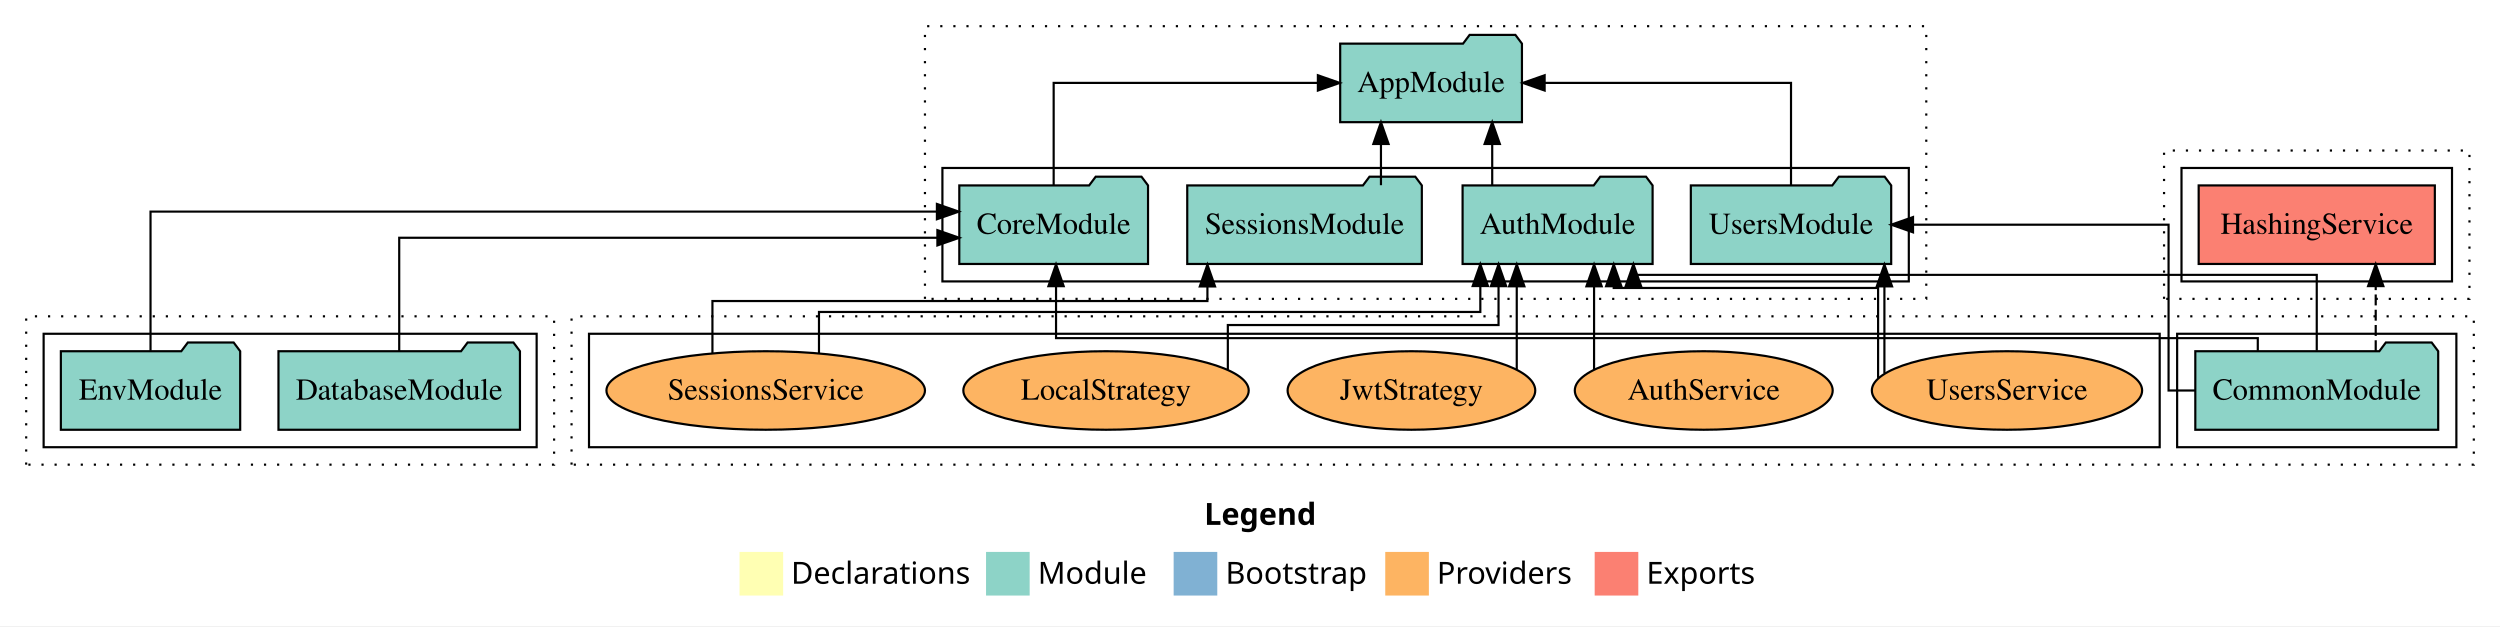
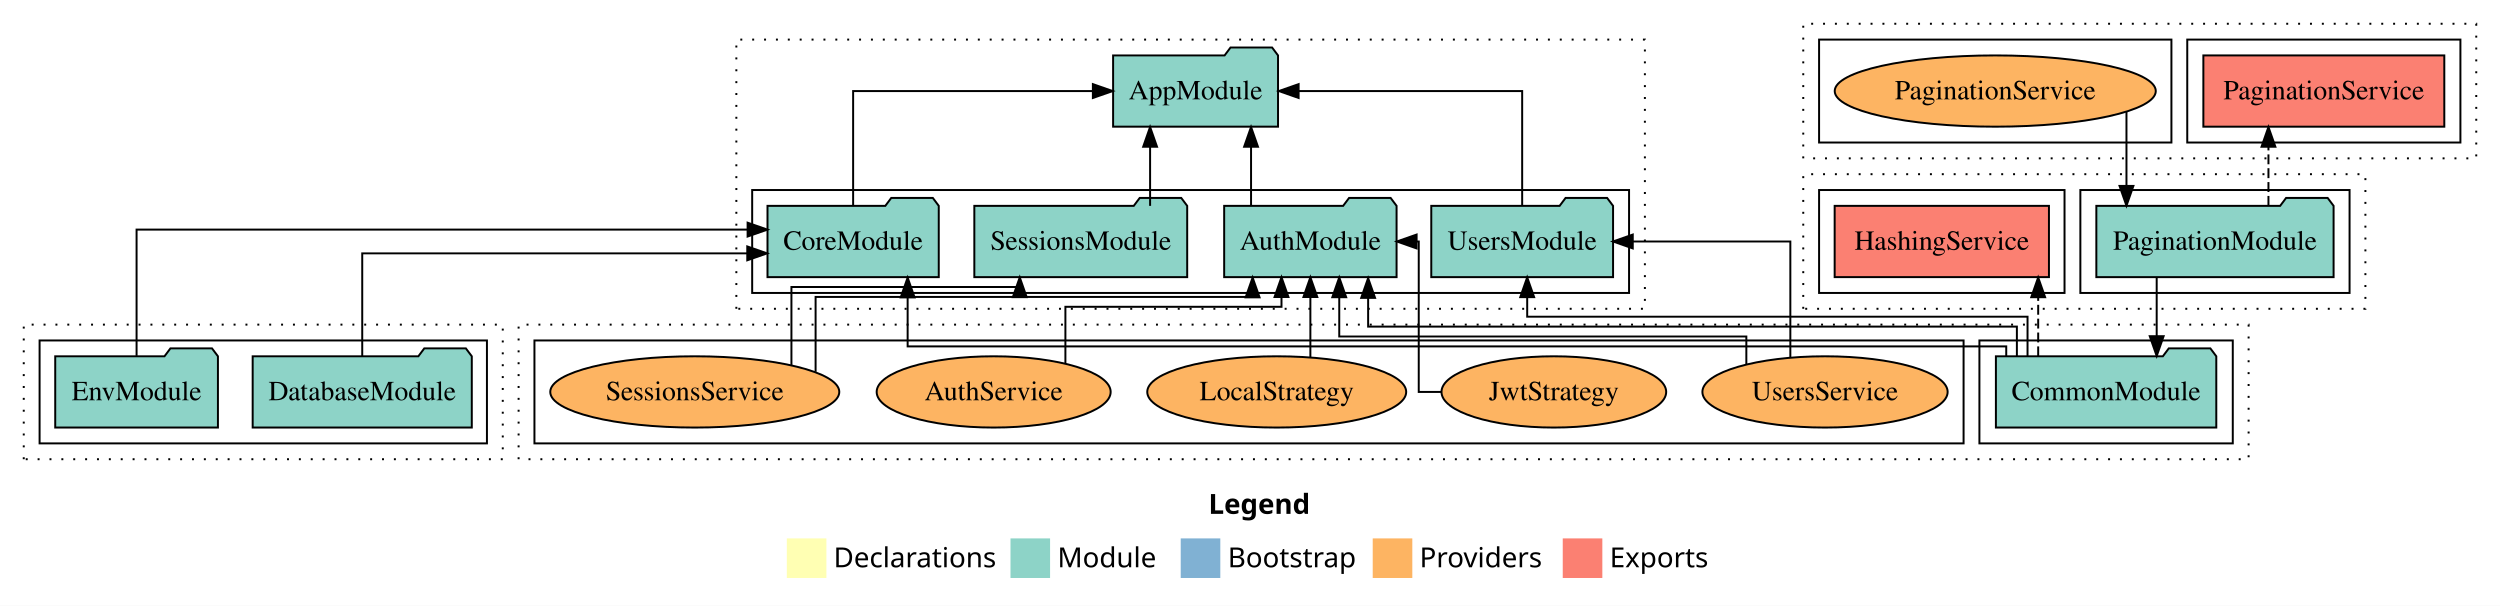
- <svg xmlns="http://www.w3.org/2000/svg" width="1146pt" height="287pt" viewBox="0.00 0.00 1146.00 287.00">
-   <g id="graph0" class="graph" transform="scale(1 1) rotate(0) translate(4 283)">
-     <polygon fill="white" stroke="transparent" points="-4,4 -4,-283 1142,-283 1142,4 -4,4" />
-     <text text-anchor="start" x="548.01" y="-42.4" font-family="Times-12" font-weight="bold" font-size="14.00">Legend</text>
-     <polygon fill="#ffffb3" stroke="transparent" points="335,-10 335,-30 355,-30 355,-10 335,-10" />
-     <text text-anchor="start" x="358.63" y="-15.4" font-family="Times-12" font-size="14.00">  Declarations</text>
-     <polygon fill="#8dd3c7" stroke="transparent" points="448,-10 448,-30 468,-30 468,-10 448,-10" />
-     <text text-anchor="start" x="471.73" y="-15.4" font-family="Times-12" font-size="14.00">  Module</text>
-     <polygon fill="#80b1d3" stroke="transparent" points="534,-10 534,-30 554,-30 554,-10 534,-10" />
-     <text text-anchor="start" x="557.78" y="-15.4" font-family="Times-12" font-size="14.00">  Bootstrap</text>
-     <polygon fill="#fdb462" stroke="transparent" points="631,-10 631,-30 651,-30 651,-10 631,-10" />
-     <text text-anchor="start" x="654.67" y="-15.4" font-family="Times-12" font-size="14.00">  Providers</text>
-     <polygon fill="#fb8072" stroke="transparent" points="727,-10 727,-30 747,-30 747,-10 727,-10" />
-     <text text-anchor="start" x="750.73" y="-15.4" font-family="Times-12" font-size="14.00">  Exports</text>
+ <svg xmlns="http://www.w3.org/2000/svg" width="1263pt" height="306pt" viewBox="0.00 0.00 1263.00 306.00">
+   <g id="graph0" class="graph" transform="scale(1 1) rotate(0) translate(4 302)">
+     <polygon fill="white" stroke="transparent" points="-4,4 -4,-302 1259,-302 1259,4 -4,4" />
+     <text text-anchor="start" x="606.51" y="-42.4" font-family="Times-12" font-weight="bold" font-size="14.00">Legend</text>
+     <polygon fill="#ffffb3" stroke="transparent" points="393.5,-10 393.5,-30 413.5,-30 413.5,-10 393.5,-10" />
+     <text text-anchor="start" x="417.13" y="-15.4" font-family="Times-12" font-size="14.00">  Declarations</text>
+     <polygon fill="#8dd3c7" stroke="transparent" points="506.5,-10 506.5,-30 526.5,-30 526.5,-10 506.5,-10" />
+     <text text-anchor="start" x="530.23" y="-15.4" font-family="Times-12" font-size="14.00">  Module</text>
+     <polygon fill="#80b1d3" stroke="transparent" points="592.5,-10 592.5,-30 612.5,-30 612.5,-10 592.5,-10" />
+     <text text-anchor="start" x="616.28" y="-15.4" font-family="Times-12" font-size="14.00">  Bootstrap</text>
+     <polygon fill="#fdb462" stroke="transparent" points="689.5,-10 689.5,-30 709.5,-30 709.5,-10 689.5,-10" />
+     <text text-anchor="start" x="713.17" y="-15.4" font-family="Times-12" font-size="14.00">  Providers</text>
+     <polygon fill="#fb8072" stroke="transparent" points="785.5,-10 785.5,-30 805.5,-30 805.5,-10 785.5,-10" />
+     <text text-anchor="start" x="809.23" y="-15.4" font-family="Times-12" font-size="14.00">  Exports</text>
    <g id="clust1" class="cluster">
-       <polygon fill="none" stroke="black" stroke-dasharray="1,5" points="420,-146 420,-271 879,-271 879,-146 420,-146" />
+       <polygon fill="none" stroke="black" stroke-dasharray="1,5" points="368,-146 368,-282 827,-282 827,-146 368,-146" />
    </g>
    <g id="clust3" class="cluster">
-       <polygon fill="none" stroke="black" points="428,-154 428,-206 871,-206 871,-154 428,-154" />
+       <polygon fill="none" stroke="black" points="376,-154 376,-206 819,-206 819,-154 376,-154" />
    </g>
    <g id="clust7" class="cluster">
-       <polygon fill="none" stroke="black" stroke-dasharray="1,5" points="258,-70 258,-138 1130,-138 1130,-70 258,-70" />
+       <polygon fill="none" stroke="black" stroke-dasharray="1,5" points="258,-70 258,-138 1132,-138 1132,-70 258,-70" />
    </g>
    <g id="clust9" class="cluster">
-       <polygon fill="none" stroke="black" points="994,-78 994,-130 1122,-130 1122,-78 994,-78" />
+       <polygon fill="none" stroke="black" points="996,-78 996,-130 1124,-130 1124,-78 996,-78" />
    </g>
    <g id="clust12" class="cluster">
-       <polygon fill="none" stroke="black" points="266,-78 266,-130 986,-130 986,-78 266,-78" />
+       <polygon fill="none" stroke="black" points="266,-78 266,-130 988,-130 988,-78 266,-78" />
    </g>
    <g id="clust13" class="cluster">
-       <polygon fill="none" stroke="black" stroke-dasharray="1,5" points="988,-146 988,-214 1128,-214 1128,-146 988,-146" />
+       <polygon fill="none" stroke="black" stroke-dasharray="1,5" points="907,-146 907,-214 1191,-214 1191,-146 907,-146" />
+     </g>
+     <g id="clust15" class="cluster">
+       <polygon fill="none" stroke="black" points="1047,-154 1047,-206 1183,-206 1183,-154 1047,-154" />
    </g>
    <g id="clust16" class="cluster">
-       <polygon fill="none" stroke="black" points="996,-154 996,-206 1120,-206 1120,-154 996,-154" />
+       <polygon fill="none" stroke="black" points="915,-154 915,-206 1039,-206 1039,-154 915,-154" />
    </g>
    <g id="clust19" class="cluster">
      <polygon fill="none" stroke="black" stroke-dasharray="1,5" points="8,-70 8,-138 250,-138 250,-70 8,-70" />
    </g>
    <g id="clust21" class="cluster">
      <polygon fill="none" stroke="black" points="16,-78 16,-130 242,-130 242,-78 16,-78" />
    </g>
+     <g id="clust37" class="cluster">
+       <polygon fill="none" stroke="black" stroke-dasharray="1,5" points="907,-222 907,-290 1247,-290 1247,-222 907,-222" />
+     </g>
+     <g id="clust40" class="cluster">
+       <polygon fill="none" stroke="black" points="1101,-230 1101,-282 1239,-282 1239,-230 1101,-230" />
+     </g>
+     <g id="clust42" class="cluster">
+       <polygon fill="none" stroke="black" points="915,-230 915,-282 1093,-282 1093,-230 915,-230" />
+     </g>
    <g id="node1" class="node">
-       <polygon fill="#8dd3c7" stroke="black" points="753.55,-198 750.55,-202 729.55,-202 726.55,-198 666.45,-198 666.45,-162 753.55,-162 753.55,-198" />
-       <text text-anchor="middle" x="710" y="-175.8" font-family="Times,serif" font-size="14.00">AuthModule</text>
+       <polygon fill="#8dd3c7" stroke="black" points="701.55,-198 698.55,-202 677.55,-202 674.55,-198 614.45,-198 614.45,-162 701.55,-162 701.55,-198" />
+       <text text-anchor="middle" x="658" y="-175.8" font-family="Times,serif" font-size="14.00">AuthModule</text>
    </g>
    <g id="node5" class="node">
-       <polygon fill="#8dd3c7" stroke="black" points="693.66,-263 690.66,-267 669.66,-267 666.66,-263 610.34,-263 610.34,-227 693.66,-227 693.66,-263" />
-       <text text-anchor="middle" x="652" y="-240.8" font-family="Times,serif" font-size="14.00">AppModule</text>
+       <polygon fill="#8dd3c7" stroke="black" points="641.66,-274 638.66,-278 617.66,-278 614.66,-274 558.34,-274 558.34,-238 641.66,-238 641.66,-274" />
+       <text text-anchor="middle" x="600" y="-251.8" font-family="Times,serif" font-size="14.00">AppModule</text>
    </g>
    <g id="edge1" class="edge">
-       <path fill="none" stroke="black" d="M680.03,-198.11C680.03,-198.11 680.03,-216.99 680.03,-216.99" />
-       <polygon fill="black" stroke="black" points="676.53,-216.99 680.03,-226.99 683.53,-216.99 676.53,-216.99" />
+       <path fill="none" stroke="black" d="M628.03,-198.01C628.03,-198.01 628.03,-227.85 628.03,-227.85" />
+       <polygon fill="black" stroke="black" points="624.53,-227.85 628.03,-237.85 631.53,-227.85 624.53,-227.85" />
    </g>
    <g id="node2" class="node">
-       <polygon fill="#8dd3c7" stroke="black" points="522.26,-198 519.26,-202 498.26,-202 495.26,-198 435.74,-198 435.74,-162 522.26,-162 522.26,-198" />
-       <text text-anchor="middle" x="479" y="-175.8" font-family="Times,serif" font-size="14.00">CoreModule</text>
+       <polygon fill="#8dd3c7" stroke="black" points="470.26,-198 467.26,-202 446.26,-202 443.26,-198 383.74,-198 383.74,-162 470.26,-162 470.26,-198" />
+       <text text-anchor="middle" x="427" y="-175.8" font-family="Times,serif" font-size="14.00">CoreModule</text>
    </g>
    <g id="edge2" class="edge">
-       <path fill="none" stroke="black" d="M479,-198.11C479,-217.34 479,-245 479,-245 479,-245 600.12,-245 600.12,-245" />
-       <polygon fill="black" stroke="black" points="600.12,-248.5 610.12,-245 600.12,-241.5 600.12,-248.5" />
+       <path fill="none" stroke="black" d="M427,-198.01C427,-220.49 427,-256 427,-256 427,-256 548.12,-256 548.12,-256" />
+       <polygon fill="black" stroke="black" points="548.12,-259.5 558.12,-256 548.12,-252.5 548.12,-259.5" />
    </g>
    <g id="node3" class="node">
-       <polygon fill="#8dd3c7" stroke="black" points="647.77,-198 644.77,-202 623.77,-202 620.77,-198 540.23,-198 540.23,-162 647.77,-162 647.77,-198" />
-       <text text-anchor="middle" x="594" y="-175.8" font-family="Times,serif" font-size="14.00">SessionsModule</text>
+       <polygon fill="#8dd3c7" stroke="black" points="595.77,-198 592.77,-202 571.77,-202 568.77,-198 488.23,-198 488.23,-162 595.77,-162 595.77,-198" />
+       <text text-anchor="middle" x="542" y="-175.8" font-family="Times,serif" font-size="14.00">SessionsModule</text>
    </g>
    <g id="edge3" class="edge">
-       <path fill="none" stroke="black" d="M629.03,-198.11C629.03,-198.11 629.03,-216.99 629.03,-216.99" />
-       <polygon fill="black" stroke="black" points="625.53,-216.99 629.03,-226.99 632.53,-216.99 625.53,-216.99" />
+       <path fill="none" stroke="black" d="M577.03,-198.01C577.03,-198.01 577.03,-227.85 577.03,-227.85" />
+       <polygon fill="black" stroke="black" points="573.53,-227.85 577.03,-237.85 580.53,-227.85 573.53,-227.85" />
    </g>
    <g id="node4" class="node">
-       <polygon fill="#8dd3c7" stroke="black" points="862.92,-198 859.92,-202 838.92,-202 835.92,-198 771.08,-198 771.08,-162 862.92,-162 862.92,-198" />
-       <text text-anchor="middle" x="817" y="-175.8" font-family="Times,serif" font-size="14.00">UsersModule</text>
+       <polygon fill="#8dd3c7" stroke="black" points="810.92,-198 807.92,-202 786.92,-202 783.92,-198 719.08,-198 719.08,-162 810.92,-162 810.92,-198" />
+       <text text-anchor="middle" x="765" y="-175.8" font-family="Times,serif" font-size="14.00">UsersModule</text>
    </g>
    <g id="edge4" class="edge">
-       <path fill="none" stroke="black" d="M817,-198.11C817,-217.34 817,-245 817,-245 817,-245 704.06,-245 704.06,-245" />
-       <polygon fill="black" stroke="black" points="704.06,-241.5 694.06,-245 704.06,-248.5 704.06,-241.5" />
+       <path fill="none" stroke="black" d="M765,-198.01C765,-220.49 765,-256 765,-256 765,-256 652.06,-256 652.06,-256" />
+       <polygon fill="black" stroke="black" points="652.06,-252.5 642.06,-256 652.06,-259.5 652.06,-252.5" />
    </g>
    <g id="node6" class="node">
-       <polygon fill="#8dd3c7" stroke="black" points="1113.67,-122 1110.67,-126 1089.67,-126 1086.67,-122 1002.33,-122 1002.33,-86 1113.67,-86 1113.67,-122" />
-       <text text-anchor="middle" x="1058" y="-99.8" font-family="Times,serif" font-size="14.00">CommonModule</text>
+       <polygon fill="#8dd3c7" stroke="black" points="1115.67,-122 1112.67,-126 1091.67,-126 1088.67,-122 1004.33,-122 1004.33,-86 1115.67,-86 1115.67,-122" />
+       <text text-anchor="middle" x="1060" y="-99.8" font-family="Times,serif" font-size="14.00">CommonModule</text>
    </g>
    <g id="edge5" class="edge">
-       <path fill="none" stroke="black" d="M1058,-122.24C1058,-137.57 1058,-157 1058,-157 1058,-157 744.75,-157 744.75,-157 744.75,-157 744.75,-157.49 744.75,-157.49" />
-       <polygon fill="black" stroke="black" points="741.25,-151.88 744.75,-161.88 748.25,-151.88 741.25,-151.88" />
+       <path fill="none" stroke="black" d="M1014.93,-122.04C1014.93,-129.75 1014.93,-137 1014.93,-137 1014.93,-137 687.18,-137 687.18,-137 687.18,-137 687.18,-151.51 687.18,-151.51" />
+       <polygon fill="black" stroke="black" points="683.68,-151.51 687.18,-161.51 690.68,-151.51 683.68,-151.51" />
+     </g>
+     <g id="edge13" class="edge">
+       <path fill="none" stroke="black" d="M1009.55,-122.12C1009.55,-124.97 1009.55,-127 1009.55,-127 1009.55,-127 454.54,-127 454.54,-127 454.54,-127 454.54,-151.76 454.54,-151.76" />
+       <polygon fill="black" stroke="black" points="451.04,-151.76 454.54,-161.76 458.04,-151.76 451.04,-151.76" />
+     </g>
+     <g id="edge19" class="edge">
+       <path fill="none" stroke="black" d="M1020.31,-122.11C1020.31,-131.9 1020.31,-142 1020.31,-142 1020.31,-142 767.54,-142 767.54,-142 767.54,-142 767.54,-151.89 767.54,-151.89" />
+       <polygon fill="black" stroke="black" points="764.04,-151.89 767.54,-161.89 771.04,-151.89 764.04,-151.89" />
+     </g>
+     <g id="node13" class="node">
+       <polygon fill="#fb8072" stroke="black" points="1031.13,-198 922.87,-198 922.87,-162 1031.13,-162 1031.13,-198" />
+       <text text-anchor="middle" x="977" y="-175.8" font-family="Times,serif" font-size="14.00">HashingService </text>
    </g>
    <g id="edge12" class="edge">
-       <path fill="none" stroke="black" d="M1030.97,-122.19C1030.97,-125.54 1030.97,-128 1030.97,-128 1030.97,-128 480.09,-128 480.09,-128 480.09,-128 480.09,-151.81 480.09,-151.81" />
-       <polygon fill="black" stroke="black" points="476.59,-151.81 480.09,-161.81 483.59,-151.81 476.59,-151.81" />
-     </g>
-     <g id="edge16" class="edge">
-       <path fill="none" stroke="black" d="M1002.22,-104C995.01,-104 990.07,-104 990.07,-104 990.07,-104 990.07,-180 990.07,-180 990.07,-180 872.93,-180 872.93,-180" />
-       <polygon fill="black" stroke="black" points="872.93,-176.5 862.93,-180 872.93,-183.5 872.93,-176.5" />
-     </g>
-     <g id="node12" class="node">
-       <polygon fill="#fb8072" stroke="black" points="1112.13,-198 1003.87,-198 1003.87,-162 1112.13,-162 1112.13,-198" />
-       <text text-anchor="middle" x="1058" y="-175.8" font-family="Times,serif" font-size="14.00">HashingService </text>
-     </g>
-     <g id="edge11" class="edge">
-       <path fill="none" stroke="black" stroke-dasharray="5,2" d="M1085.03,-122.01C1085.03,-122.01 1085.03,-151.85 1085.03,-151.85" />
-       <polygon fill="black" stroke="black" points="1081.53,-151.85 1085.03,-161.85 1088.53,-151.85 1081.53,-151.85" />
+       <path fill="none" stroke="black" stroke-dasharray="5,2" d="M1025.69,-122.01C1025.69,-122.01 1025.69,-151.85 1025.69,-151.85" />
+       <polygon fill="black" stroke="black" points="1022.19,-151.85 1025.69,-161.85 1029.19,-151.85 1022.19,-151.85" />
    </g>
    <g id="node7" class="node">
-       <ellipse fill="#fdb462" stroke="black" cx="777" cy="-104" rx="59.11" ry="18" />
-       <text text-anchor="middle" x="777" y="-99.8" font-family="Times,serif" font-size="14.00">AuthService</text>
+       <ellipse fill="#fdb462" stroke="black" cx="498" cy="-104" rx="59.11" ry="18" />
+       <text text-anchor="middle" x="498" y="-99.8" font-family="Times,serif" font-size="14.00">AuthService</text>
    </g>
    <g id="edge6" class="edge">
-       <path fill="none" stroke="black" d="M726.72,-113.63C726.72,-113.63 726.72,-151.75 726.72,-151.75" />
-       <polygon fill="black" stroke="black" points="723.22,-151.75 726.72,-161.75 730.22,-151.75 723.22,-151.75" />
+       <path fill="none" stroke="black" d="M534.24,-118.56C534.24,-131.03 534.24,-147 534.24,-147 534.24,-147 643.41,-147 643.41,-147 643.41,-147 643.41,-151.96 643.41,-151.96" />
+       <polygon fill="black" stroke="black" points="639.91,-151.96 643.41,-161.96 646.91,-151.96 639.91,-151.96" />
    </g>
    <g id="node8" class="node">
-       <ellipse fill="#fdb462" stroke="black" cx="643" cy="-104" rx="56.76" ry="18" />
-       <text text-anchor="middle" x="643" y="-99.8" font-family="Times,serif" font-size="14.00">JwtStrategy</text>
+       <ellipse fill="#fdb462" stroke="black" cx="781" cy="-104" rx="56.76" ry="18" />
+       <text text-anchor="middle" x="781" y="-99.8" font-family="Times,serif" font-size="14.00">JwtStrategy</text>
    </g>
    <g id="edge7" class="edge">
-       <path fill="none" stroke="black" d="M691.28,-113.63C691.28,-113.63 691.28,-151.75 691.28,-151.75" />
-       <polygon fill="black" stroke="black" points="687.78,-151.75 691.28,-161.75 694.78,-151.75 687.78,-151.75" />
+       <path fill="none" stroke="black" d="M724.32,-104C717.42,-104 712.75,-104 712.75,-104 712.75,-104 712.75,-180 712.75,-180 712.75,-180 711.64,-180 711.64,-180" />
+       <polygon fill="black" stroke="black" points="711.67,-176.5 701.67,-180 711.67,-183.5 711.67,-176.5" />
    </g>
    <g id="node9" class="node">
-       <ellipse fill="#fdb462" stroke="black" cx="503" cy="-104" rx="65.41" ry="18" />
-       <text text-anchor="middle" x="503" y="-99.8" font-family="Times,serif" font-size="14.00">LocalStrategy</text>
+       <ellipse fill="#fdb462" stroke="black" cx="641" cy="-104" rx="65.41" ry="18" />
+       <text text-anchor="middle" x="641" y="-99.8" font-family="Times,serif" font-size="14.00">LocalStrategy</text>
    </g>
    <g id="edge8" class="edge">
-       <path fill="none" stroke="black" d="M558.84,-113.49C558.84,-122.28 558.84,-134 558.84,-134 558.84,-134 682.93,-134 682.93,-134 682.93,-134 682.93,-151.82 682.93,-151.82" />
-       <polygon fill="black" stroke="black" points="679.43,-151.82 682.93,-161.82 686.43,-151.82 679.43,-151.82" />
+       <path fill="none" stroke="black" d="M658,-121.63C658,-121.63 658,-151.94 658,-151.94" />
+       <polygon fill="black" stroke="black" points="654.5,-151.94 658,-161.94 661.5,-151.94 654.5,-151.94" />
    </g>
    <g id="node10" class="node">
      <ellipse fill="#fdb462" stroke="black" cx="347" cy="-104" rx="73.01" ry="18" />
      <text text-anchor="middle" x="347" y="-99.8" font-family="Times,serif" font-size="14.00">SessionsService</text>
    </g>
    <g id="edge9" class="edge">
-       <path fill="none" stroke="black" d="M371.42,-121.16C371.42,-130.43 371.42,-140 371.42,-140 371.42,-140 674.58,-140 674.58,-140 674.58,-140 674.58,-151.87 674.58,-151.87" />
-       <polygon fill="black" stroke="black" points="671.08,-151.87 674.58,-161.87 678.08,-151.87 671.08,-151.87" />
-     </g>
-     <g id="edge15" class="edge">
-       <path fill="none" stroke="black" d="M322.58,-121.15C322.58,-132.39 322.58,-145 322.58,-145 322.58,-145 549.48,-145 549.48,-145 549.48,-145 549.48,-151.68 549.48,-151.68" />
-       <polygon fill="black" stroke="black" points="545.98,-151.68 549.48,-161.68 552.98,-151.68 545.98,-151.68" />
+       <path fill="none" stroke="black" d="M408.04,-114.18C408.04,-128.27 408.04,-152 408.04,-152 408.04,-152 628.82,-152 628.82,-152 628.82,-152 628.82,-152.98 628.82,-152.98" />
+       <polygon fill="black" stroke="black" points="625.32,-151.79 628.82,-161.79 632.32,-151.79 625.32,-151.79" />
+     </g>
+     <g id="edge18" class="edge">
+       <path fill="none" stroke="black" d="M395.83,-117.65C395.83,-133.35 395.83,-157 395.83,-157 395.83,-157 511.18,-157 511.18,-157 511.18,-157 511.18,-157.49 511.18,-157.49" />
+       <polygon fill="black" stroke="black" points="507.68,-151.88 511.18,-161.88 514.68,-151.88 507.68,-151.88" />
    </g>
    <g id="node11" class="node">
-       <ellipse fill="#fdb462" stroke="black" cx="916" cy="-104" rx="61.95" ry="18" />
-       <text text-anchor="middle" x="916" y="-99.8" font-family="Times,serif" font-size="14.00">UsersService</text>
+       <ellipse fill="#fdb462" stroke="black" cx="918" cy="-104" rx="61.95" ry="18" />
+       <text text-anchor="middle" x="918" y="-99.8" font-family="Times,serif" font-size="14.00">UsersService</text>
    </g>
    <g id="edge10" class="edge">
-       <path fill="none" stroke="black" d="M856.92,-109.76C856.92,-122.31 856.92,-151 856.92,-151 856.92,-151 735.73,-151 735.73,-151 735.73,-151 735.73,-152.08 735.73,-152.08" />
-       <polygon fill="black" stroke="black" points="732.23,-151.8 735.73,-161.8 739.23,-151.8 732.23,-151.8" />
-     </g>
-     <g id="edge17" class="edge">
-       <path fill="none" stroke="black" d="M859.81,-111.85C859.81,-111.85 859.81,-151.73 859.81,-151.73" />
-       <polygon fill="black" stroke="black" points="856.32,-151.73 859.81,-161.73 863.32,-151.73 856.32,-151.73" />
-     </g>
-     <g id="node13" class="node">
+       <path fill="none" stroke="black" d="M878.25,-118C878.25,-125 878.25,-132 878.25,-132 878.25,-132 672.59,-132 672.59,-132 672.59,-132 672.59,-151.85 672.59,-151.85" />
+       <polygon fill="black" stroke="black" points="669.09,-151.85 672.59,-161.85 676.09,-151.85 669.09,-151.85" />
+     </g>
+     <g id="edge20" class="edge">
+       <path fill="none" stroke="black" d="M900.48,-121.63C900.48,-144.08 900.48,-180 900.48,-180 900.48,-180 820.87,-180 820.87,-180" />
+       <polygon fill="black" stroke="black" points="820.87,-176.5 810.87,-180 820.87,-183.5 820.87,-176.5" />
+     </g>
+     <g id="node12" class="node">
+       <polygon fill="#8dd3c7" stroke="black" points="1174.93,-198 1171.93,-202 1150.93,-202 1147.93,-198 1055.07,-198 1055.07,-162 1174.93,-162 1174.93,-198" />
+       <text text-anchor="middle" x="1115" y="-175.8" font-family="Times,serif" font-size="14.00">PaginationModule</text>
+     </g>
+     <g id="edge11" class="edge">
+       <path fill="none" stroke="black" d="M1085.56,-161.99C1085.56,-161.99 1085.56,-132.15 1085.56,-132.15" />
+       <polygon fill="black" stroke="black" points="1089.06,-132.15 1085.56,-122.15 1082.06,-132.15 1089.06,-132.15" />
+     </g>
+     <g id="node16" class="node">
+       <polygon fill="#fb8072" stroke="black" points="1230.86,-274 1109.14,-274 1109.14,-238 1230.86,-238 1230.86,-274" />
+       <text text-anchor="middle" x="1170" y="-251.8" font-family="Times,serif" font-size="14.00">PaginationService </text>
+     </g>
+     <g id="edge16" class="edge">
+       <path fill="none" stroke="black" stroke-dasharray="5,2" d="M1142.02,-198.01C1142.02,-198.01 1142.02,-227.85 1142.02,-227.85" />
+       <polygon fill="black" stroke="black" points="1138.52,-227.85 1142.02,-237.85 1145.52,-227.85 1138.52,-227.85" />
+     </g>
+     <g id="node14" class="node">
      <polygon fill="#8dd3c7" stroke="black" points="234.35,-122 231.35,-126 210.35,-126 207.35,-122 123.65,-122 123.65,-86 234.35,-86 234.35,-122" />
      <text text-anchor="middle" x="179" y="-99.8" font-family="Times,serif" font-size="14.00">DatabaseModule</text>
    </g>
-     <g id="edge13" class="edge">
-       <path fill="none" stroke="black" d="M179,-122.03C179,-142.77 179,-174 179,-174 179,-174 425.7,-174 425.7,-174" />
-       <polygon fill="black" stroke="black" points="425.7,-177.5 435.7,-174 425.7,-170.5 425.7,-177.5" />
-     </g>
-     <g id="node14" class="node">
+     <g id="edge14" class="edge">
+       <path fill="none" stroke="black" d="M179,-122.03C179,-142.77 179,-174 179,-174 179,-174 373.52,-174 373.52,-174" />
+       <polygon fill="black" stroke="black" points="373.52,-177.5 383.52,-174 373.52,-170.5 373.52,-177.5" />
+     </g>
+     <g id="node15" class="node">
      <polygon fill="#8dd3c7" stroke="black" points="106.1,-122 103.1,-126 82.1,-126 79.1,-122 23.9,-122 23.9,-86 106.1,-86 106.1,-122" />
      <text text-anchor="middle" x="65" y="-99.8" font-family="Times,serif" font-size="14.00">EnvModule</text>
    </g>
-     <g id="edge14" class="edge">
-       <path fill="none" stroke="black" d="M65,-122.2C65,-146.36 65,-186 65,-186 65,-186 425.48,-186 425.48,-186" />
-       <polygon fill="black" stroke="black" points="425.48,-189.5 435.48,-186 425.48,-182.5 425.48,-189.5" />
+     <g id="edge15" class="edge">
+       <path fill="none" stroke="black" d="M65,-122.2C65,-146.36 65,-186 65,-186 65,-186 373.69,-186 373.69,-186" />
+       <polygon fill="black" stroke="black" points="373.69,-189.5 383.69,-186 373.69,-182.5 373.69,-189.5" />
+     </g>
+     <g id="node17" class="node">
+       <ellipse fill="#fdb462" stroke="black" cx="1004" cy="-256" rx="81.1" ry="18" />
+       <text text-anchor="middle" x="1004" y="-251.8" font-family="Times,serif" font-size="14.00">PaginationService</text>
+     </g>
+     <g id="edge17" class="edge">
+       <path fill="none" stroke="black" d="M1070.29,-245.43C1070.29,-245.43 1070.29,-208.07 1070.29,-208.07" />
+       <polygon fill="black" stroke="black" points="1073.79,-208.07 1070.29,-198.07 1066.79,-208.07 1073.79,-208.07" />
    </g>
  </g>
</svg>
